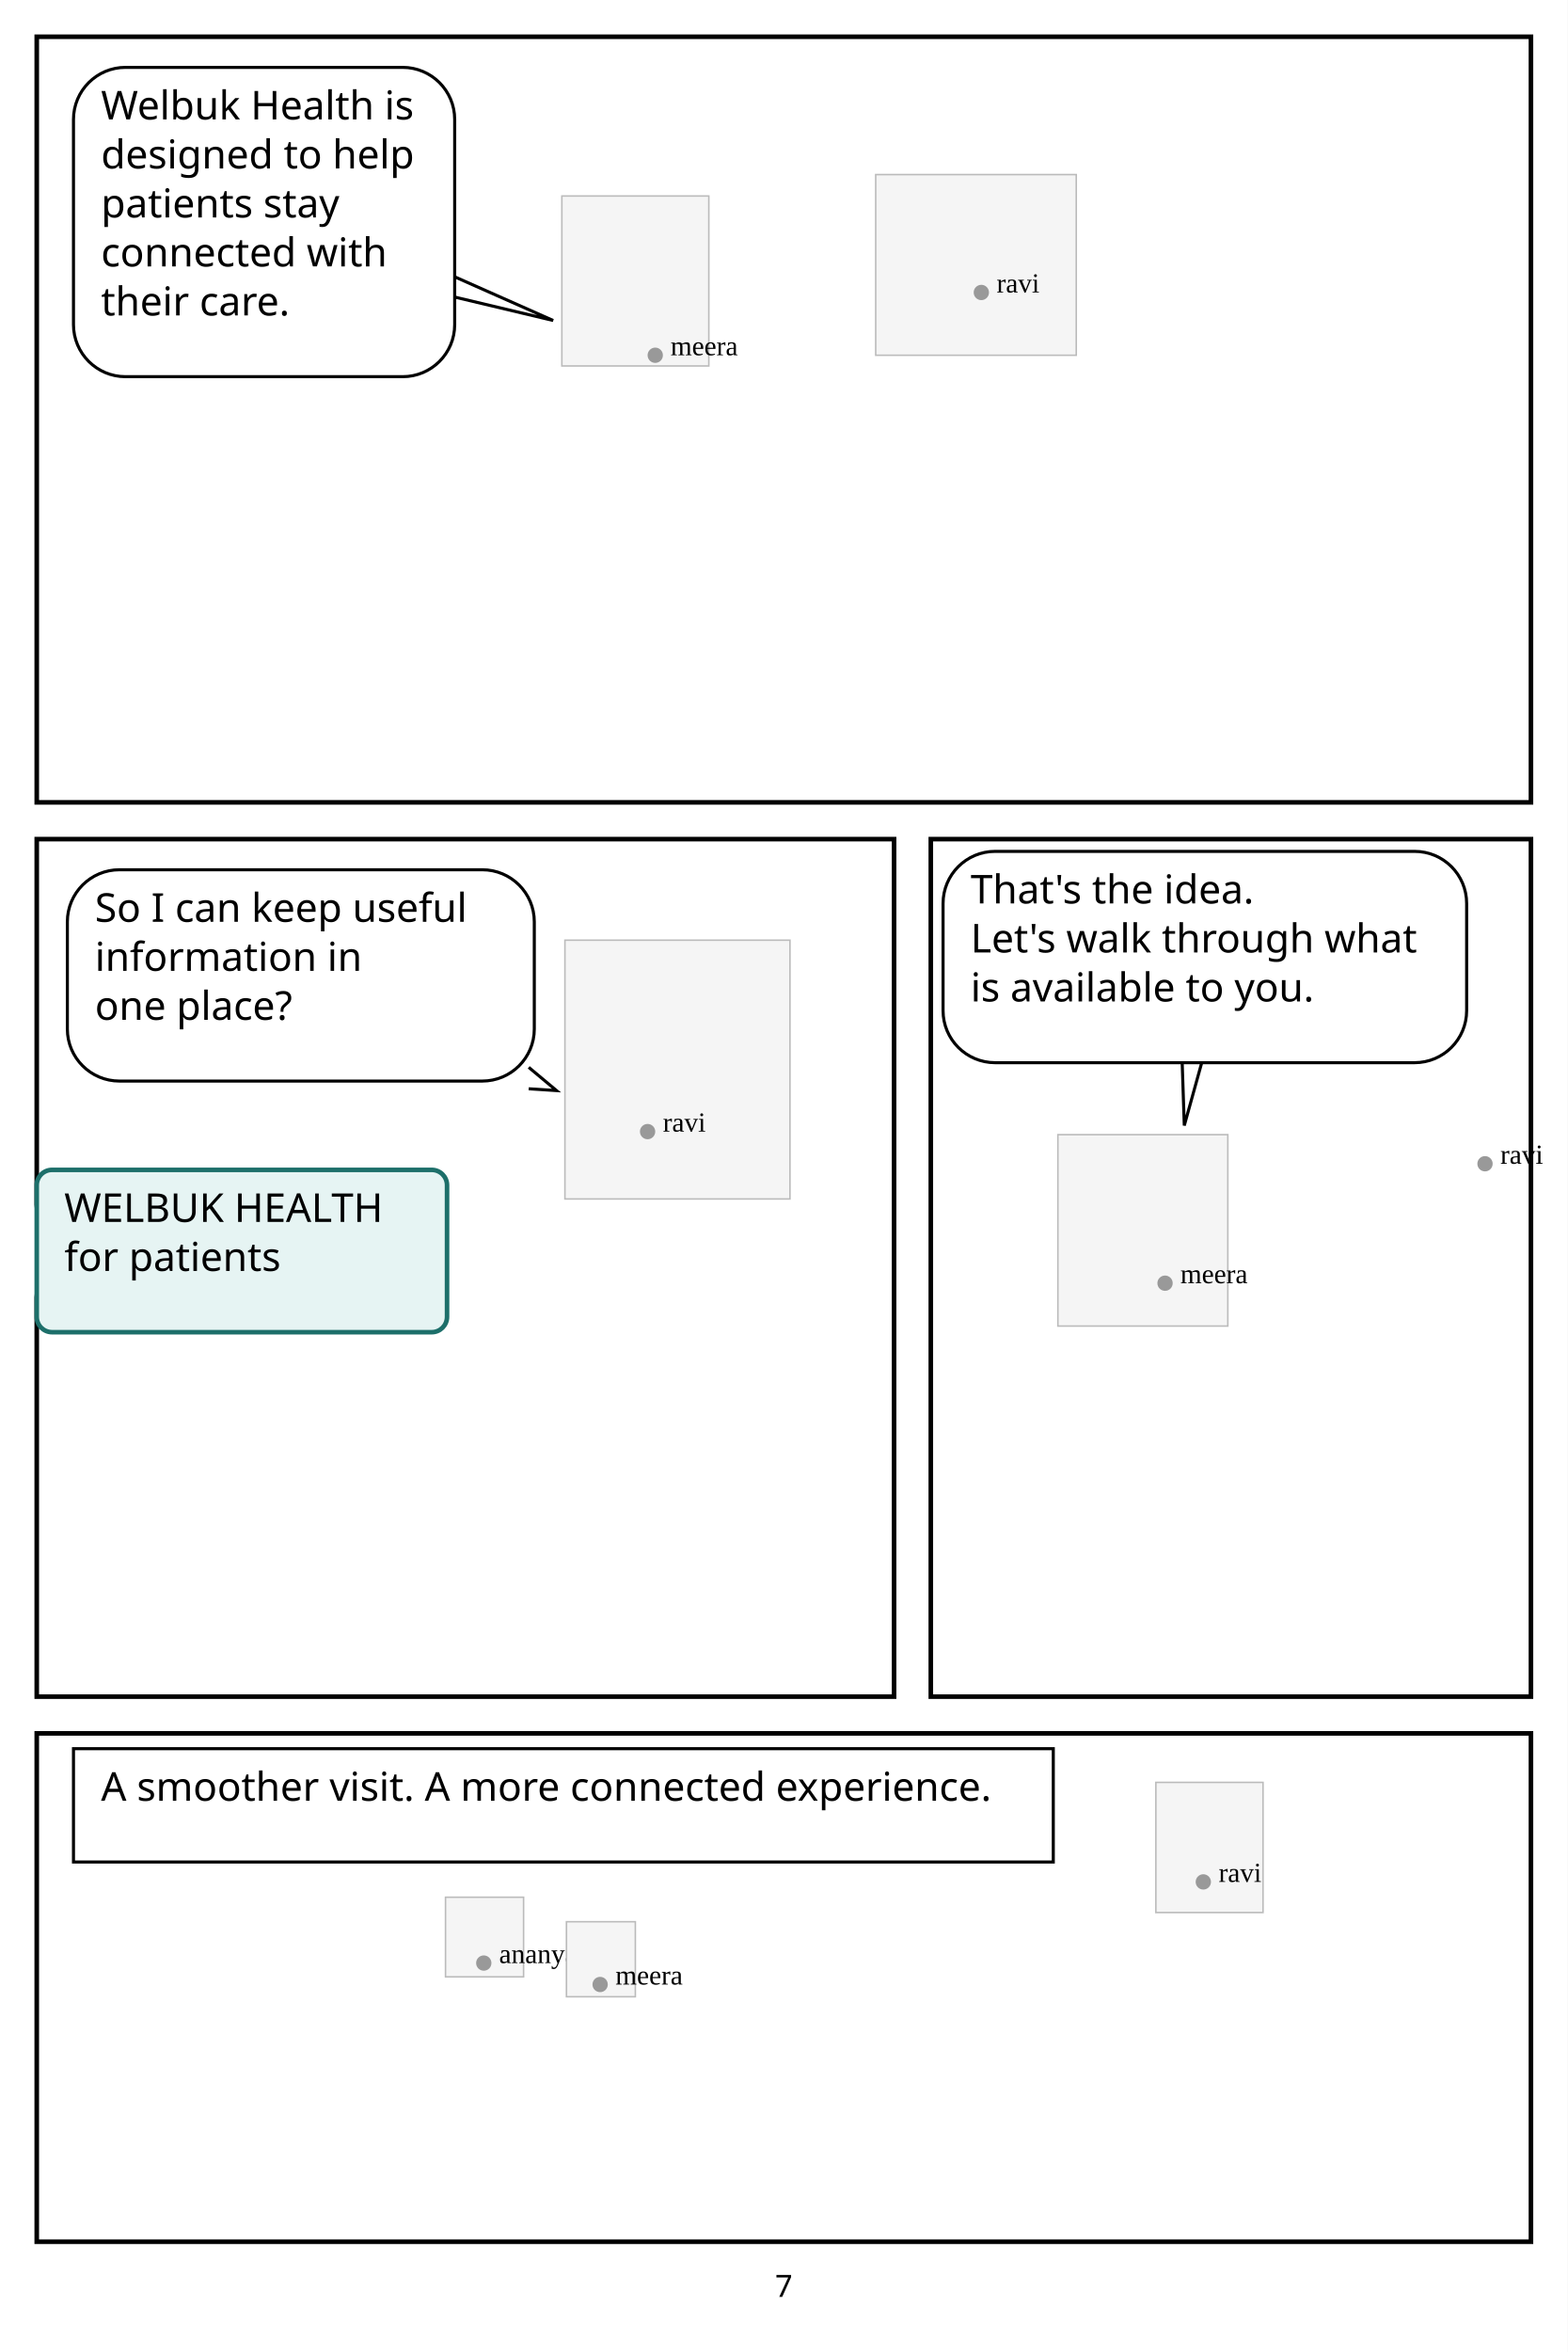
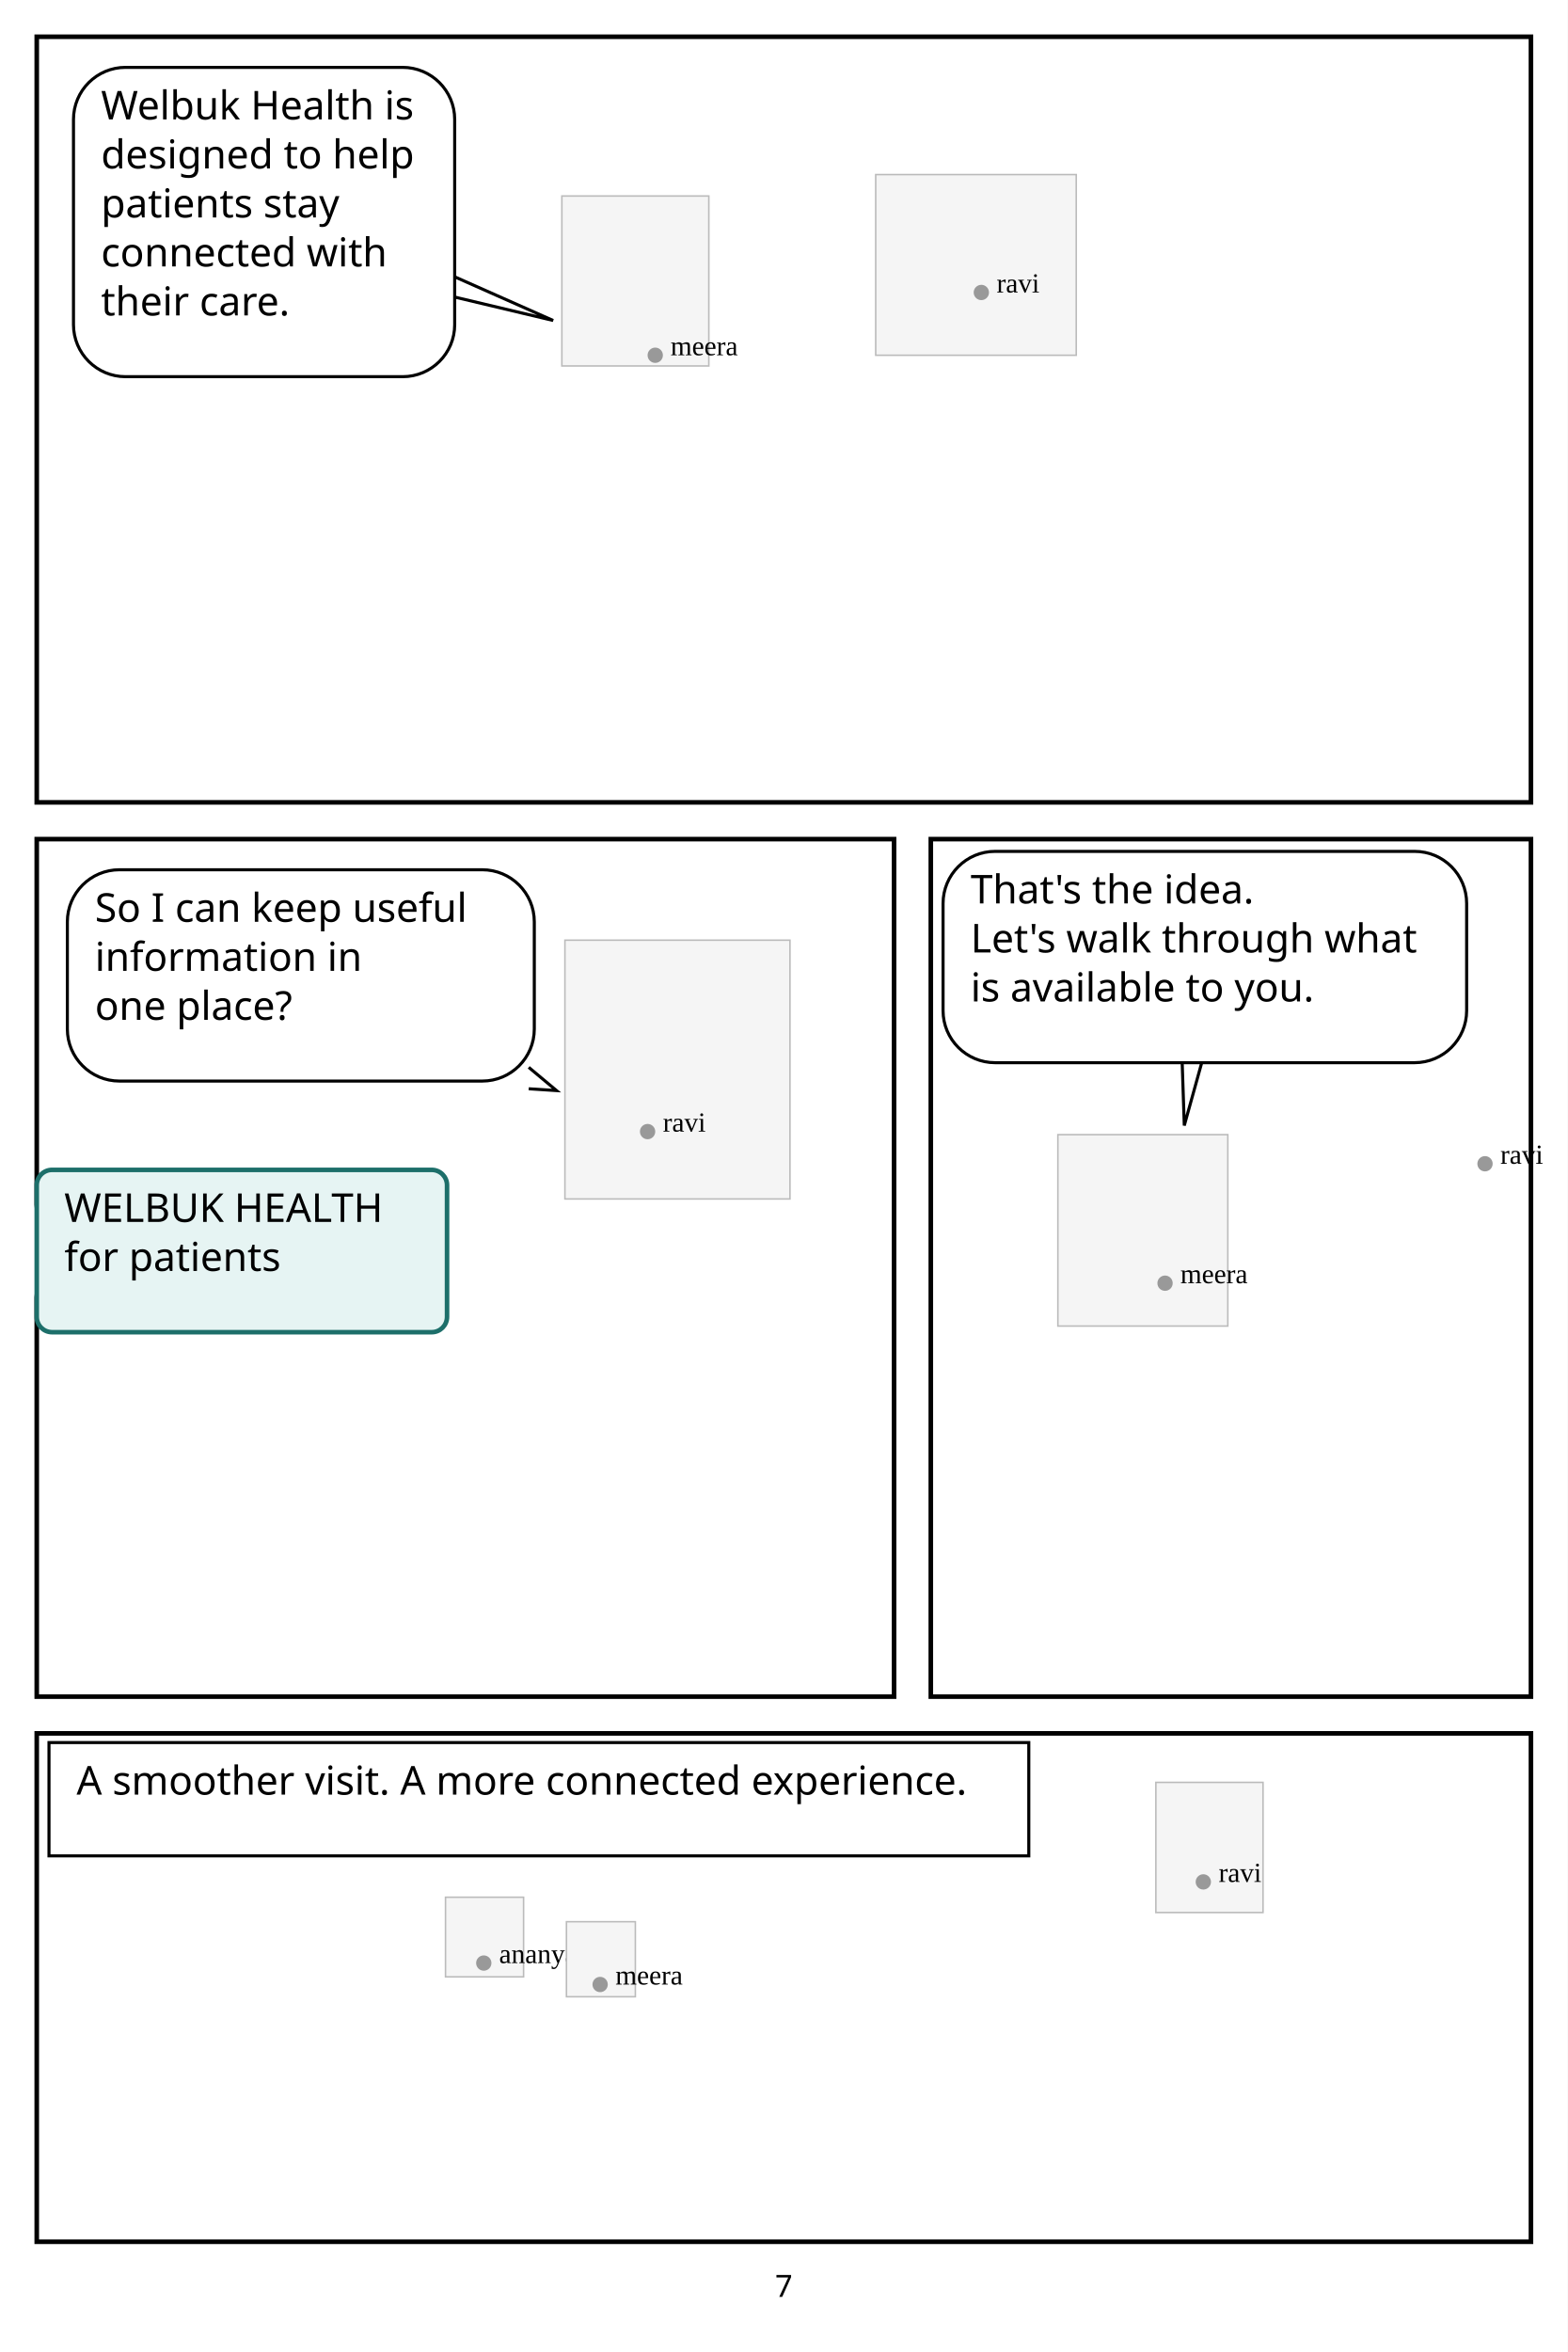
<svg xmlns="http://www.w3.org/2000/svg" width="1024" height="1536" viewBox="0 0 1024 1536">
  <rect width="1024" height="1536" fill="white" />
  <rect x="367" y="128" width="96" height="111" fill="#f5f5f5" stroke="#bbb" />
  <circle cx="428" cy="232" r="5" fill="#999" />
  <text x="438" y="232" font-size="18">meera</text>
  <rect x="572" y="114" width="131" height="118" fill="#f5f5f5" stroke="#bbb" />
  <circle cx="641" cy="191" r="5" fill="#999" />
  <text x="651" y="191" font-size="18">ravi</text>
  <rect x="24" y="24" width="976" height="500" fill="none" stroke="black" stroke-width="3" />
  <rect x="48" y="44" width="249" height="202" rx="34" fill="white" stroke="white" stroke-width="6" />
  <path d="M 293.213 179.104 L 361.32 209.295 L 293.213 193.104 Z" fill="white" stroke="white" stroke-width="6" stroke-linejoin="round" />
  <path data-speaker="meera" d="M 293.213 179.104 L 361.32 209.295 L 293.213 193.104" fill="white" stroke="black" stroke-width="2" />
  <rect x="48" y="44" width="249" height="202" rx="34" fill="white" stroke="black" stroke-width="2" />
  <text x="66" y="78" font-family="Meiryo,MS Gothic,sans-serif" font-size="26" fill="black">Welbuk Health is </text>
  <text x="66" y="110" font-family="Meiryo,MS Gothic,sans-serif" font-size="26" fill="black">designed to help </text>
  <text x="66" y="142" font-family="Meiryo,MS Gothic,sans-serif" font-size="26" fill="black">patients stay </text>
  <text x="66" y="174" font-family="Meiryo,MS Gothic,sans-serif" font-size="26" fill="black">connected with </text>
  <text x="66" y="206" font-family="Meiryo,MS Gothic,sans-serif" font-size="26" fill="black">their care.</text>
  <rect x="369" y="614" width="147" height="169" fill="#f5f5f5" stroke="#bbb" />
  <circle cx="423" cy="739" r="5" fill="#999" />
  <text x="433" y="739" font-size="18">ravi</text>
  <rect x="24" y="548" width="560" height="560" fill="none" stroke="black" stroke-width="3" />
  <rect x="44" y="568" width="305" height="138" rx="34" fill="white" stroke="white" stroke-width="6" />
  <path d="M 345.353 697.033 L 363.529 712.218 L 345.353 711.033 Z" fill="white" stroke="white" stroke-width="6" stroke-linejoin="round" />
  <rect x="24" y="764" width="268" height="106" rx="34" fill="white" stroke="white" stroke-width="6" />
  <path data-speaker="ravi" d="M 345.353 697.033 L 363.529 712.218 L 345.353 711.033" fill="white" stroke="black" stroke-width="2" />
  <rect x="44" y="568" width="305" height="138" rx="34" fill="white" stroke="black" stroke-width="2" />
  <text x="62" y="602" font-family="Meiryo,MS Gothic,sans-serif" font-size="26" fill="black">So I can keep useful </text>
  <text x="62" y="634" font-family="Meiryo,MS Gothic,sans-serif" font-size="26" fill="black">information in </text>
  <text x="62" y="666" font-family="Meiryo,MS Gothic,sans-serif" font-size="26" fill="black">one place?</text>
  <rect x="24" y="764" width="268" height="106" rx="10" fill="#e6f4f3" stroke="#1d6f6a" stroke-width="3" />
  <text x="42" y="798" font-family="Meiryo,MS Gothic,sans-serif" font-size="26" fill="black">WELBUK HEALTH </text>
  <text x="42" y="830" font-family="Meiryo,MS Gothic,sans-serif" font-size="26" fill="black">for patients</text>
  <rect x="691" y="741" width="111" height="125" fill="#f5f5f5" stroke="#bbb" />
  <circle cx="761" cy="838" r="5" fill="#999" />
  <text x="771" y="838" font-size="18">meera</text>
  <circle cx="970" cy="760" r="5" fill="#999" />
  <text x="980" y="760" font-size="18">ravi</text>
  <rect x="608" y="548" width="392" height="560" fill="none" stroke="black" stroke-width="3" />
  <rect x="616" y="556" width="342" height="138" rx="34" fill="white" stroke="white" stroke-width="6" />
  <path d="M 772.062 690.029 L 773.567 735.044 L 786.062 690.029 Z" fill="white" stroke="white" stroke-width="6" stroke-linejoin="round" />
  <path data-speaker="meera" d="M 772.062 690.029 L 773.567 735.044 L 786.062 690.029" fill="white" stroke="black" stroke-width="2" />
  <rect x="616" y="556" width="342" height="138" rx="34" fill="white" stroke="black" stroke-width="2" />
  <text x="634" y="590" font-family="Meiryo,MS Gothic,sans-serif" font-size="26" fill="black">That's the idea. </text>
  <text x="634" y="622" font-family="Meiryo,MS Gothic,sans-serif" font-size="26" fill="black">Let's walk through what </text>
  <text x="634" y="654" font-family="Meiryo,MS Gothic,sans-serif" font-size="26" fill="black">is available to you.</text>
  <rect x="755" y="1164" width="70" height="85" fill="#f5f5f5" stroke="#bbb" />
  <circle cx="786" cy="1229" r="5" fill="#999" />
  <text x="796" y="1229" font-size="18">ravi</text>
  <rect x="291" y="1239" width="51" height="52" fill="#f5f5f5" stroke="#bbb" />
  <circle cx="316" cy="1282" r="5" fill="#999" />
  <text x="326" y="1282" font-size="18">ananya</text>
  <rect x="370" y="1255" width="45" height="49" fill="#f5f5f5" stroke="#bbb" />
  <circle cx="392" cy="1296" r="5" fill="#999" />
  <text x="402" y="1296" font-size="18">meera</text>
  <rect x="24" y="1132" width="976" height="332" fill="none" stroke="black" stroke-width="3" />
-   <rect x="48" y="1142" width="640" height="74" rx="34" fill="white" stroke="white" stroke-width="6" />
-   <rect x="48" y="1142" width="640" height="74" fill="white" stroke="black" stroke-width="2" />
-   <text x="66" y="1176" font-family="Meiryo,MS Gothic,sans-serif" font-size="26" fill="black">A smoother visit. A more connected experience.</text>
+   <rect x="32" y="1138" width="640" height="74" rx="34" fill="white" stroke="white" stroke-width="6" />
+   <rect x="32" y="1138" width="640" height="74" fill="white" stroke="black" stroke-width="2" />
+   <text x="50" y="1172" font-family="Meiryo,MS Gothic,sans-serif" font-size="26" fill="black">A smoother visit. A more connected experience.</text>
  <text x="512" y="1500" text-anchor="middle" font-family="sans-serif" font-size="20">7</text>
</svg>
